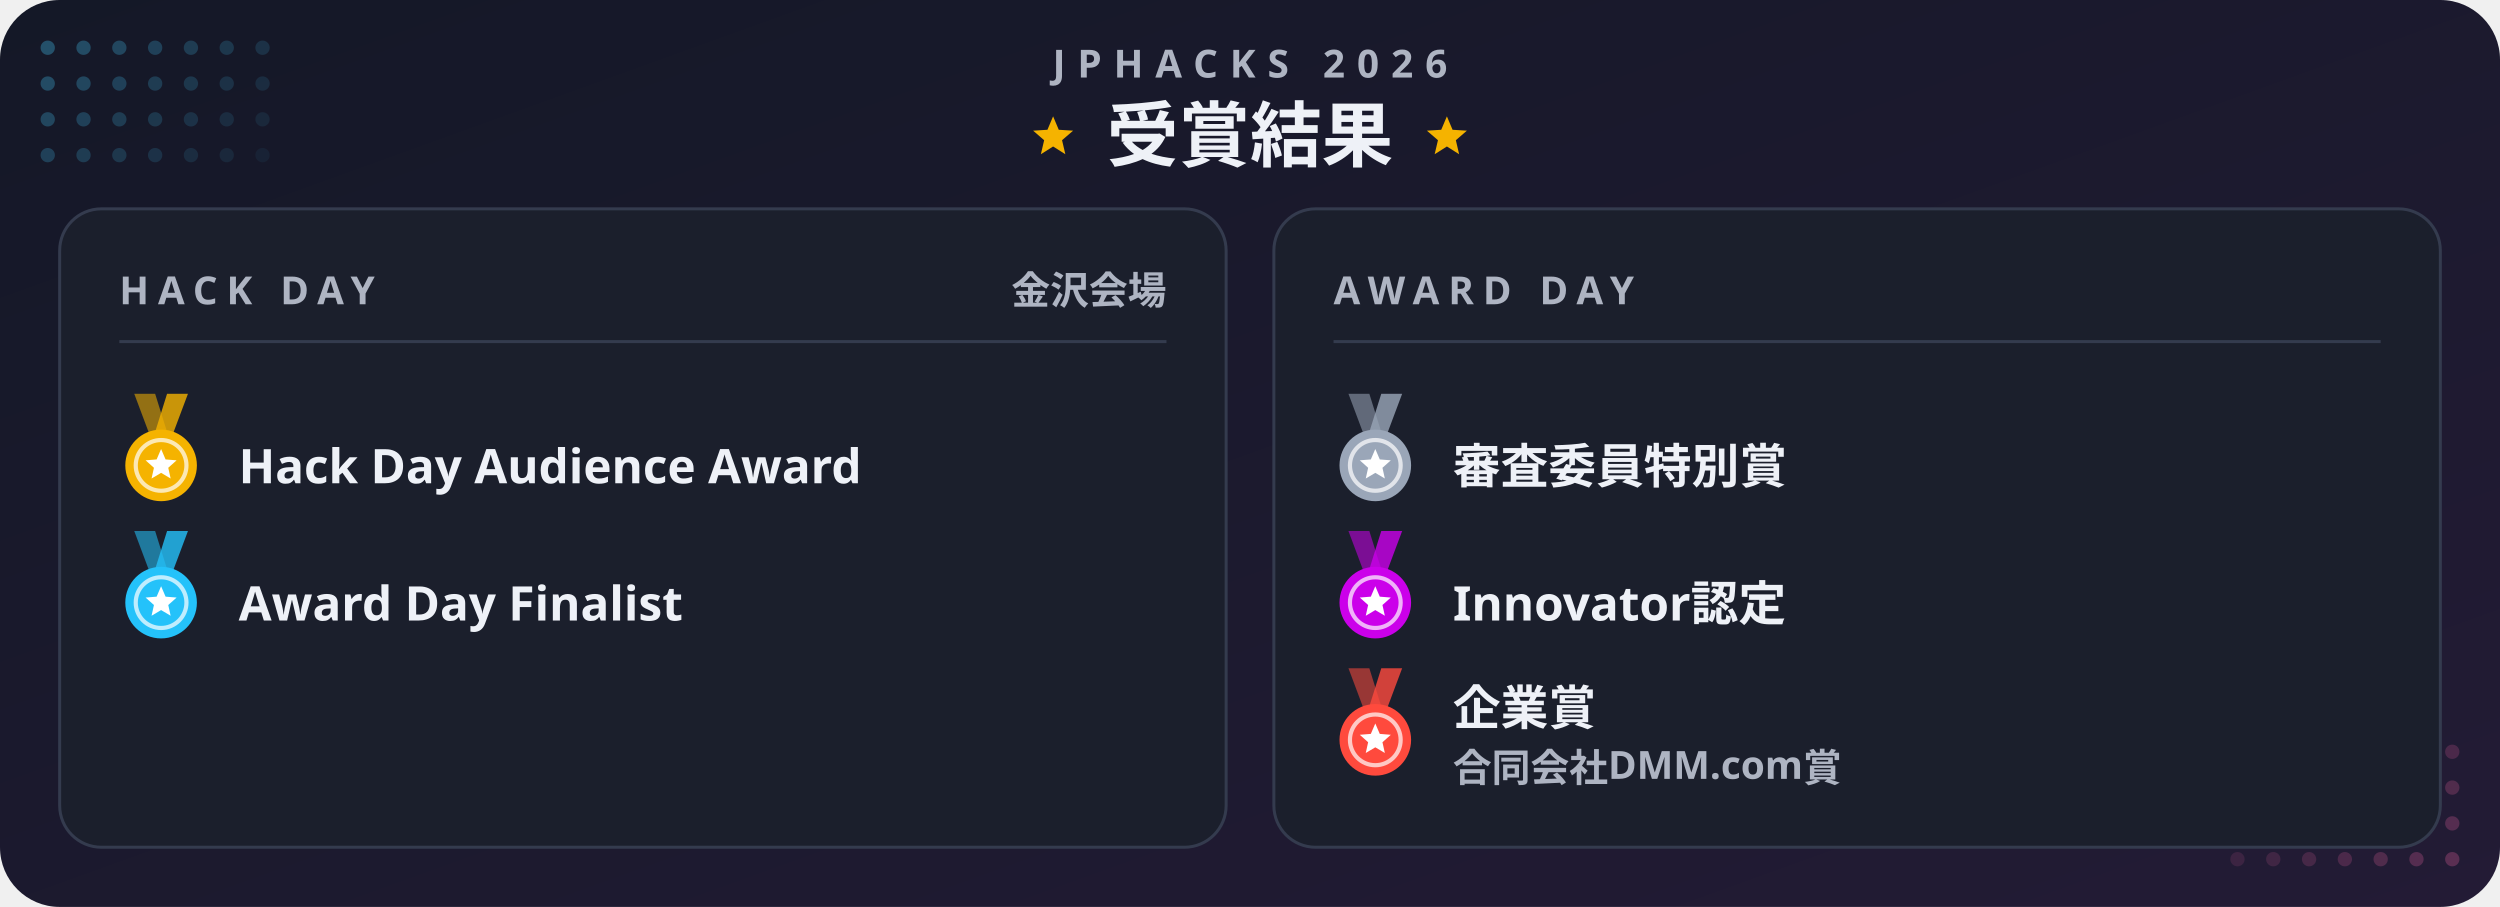
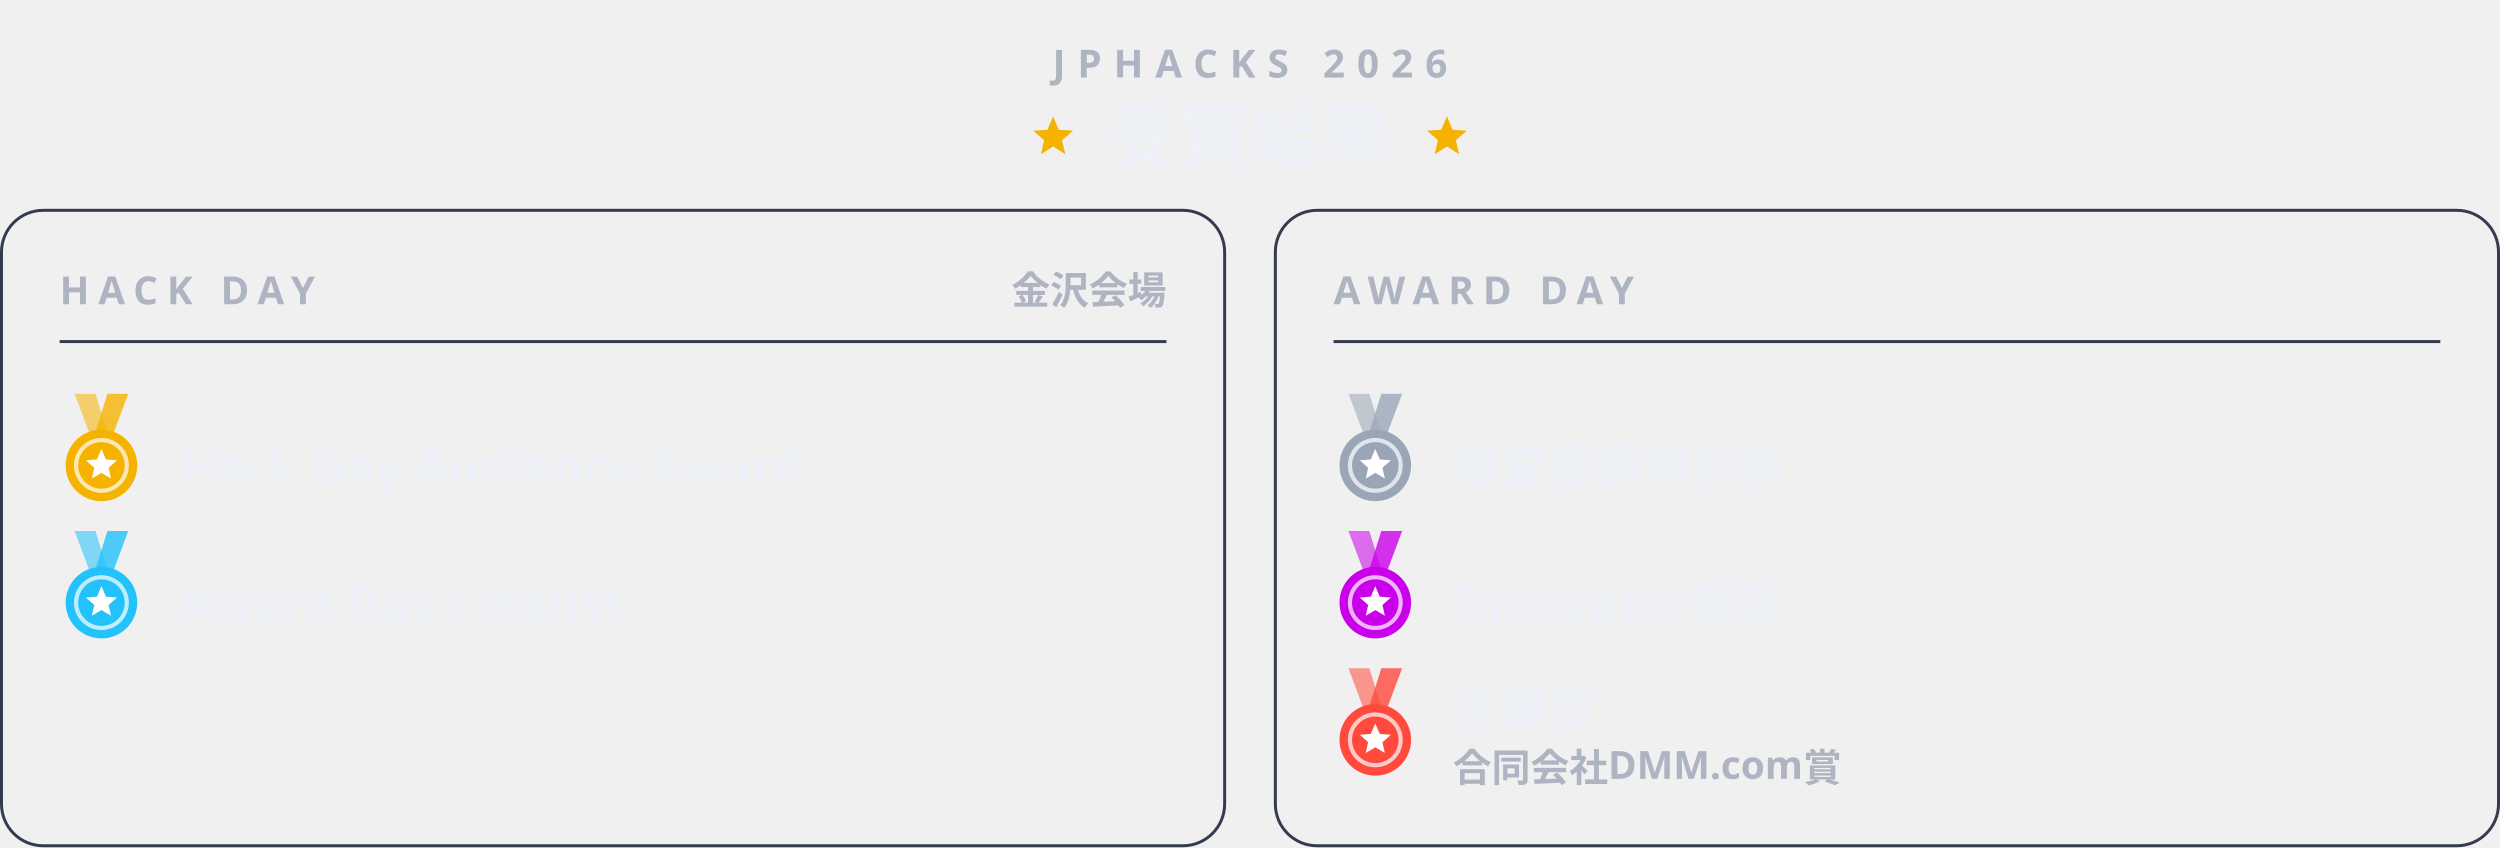
- <svg xmlns="http://www.w3.org/2000/svg" viewBox="0 0 838 304" width="838" height="304" role="img">
+ <svg xmlns="http://www.w3.org/2000/svg" viewBox="0 0 838 284" width="838" height="284" role="img">
  <defs>
    <filter id="glow" x="-30%" y="-30%" width="160%" height="160%">
      <feGaussianBlur stdDeviation="1.6" result="b" />
      <feMerge>
        <feMergeNode in="b" />
        <feMergeNode in="SourceGraphic" />
      </feMerge>
    </filter>
    <linearGradient id="brand" x1="0" y1="0" x2="1" y2="0">
      <stop offset="0" stop-color="#C03BFF" />
      <stop offset=".55" stop-color="#6F86FF" />
      <stop offset="1" stop-color="#22C4FA" />
    </linearGradient>
    <linearGradient id="bg" x1="0" y1="0" x2="1" y2="1">
      <stop offset="0" stop-color="#141827" />
      <stop offset="1" stop-color="#231B35" />
    </linearGradient>
    <style>
.jp{font-family:'Hiragino Sans','Hiragino Kaku Gothic ProN','Yu Gothic UI','Yu Gothic','Meiryo','Noto Sans JP','Noto Sans CJK JP',sans-serif}
.disp{font-family:Impact,Haettenschweiler,'Anton','Arial Narrow Bold','Arial Black',sans-serif}
.gh{font-family:-apple-system,BlinkMacSystemFont,'Segoe UI','Noto Sans',Helvetica,Arial,sans-serif}
.rnd{font-family:RcRounded,'Hiragino Maru Gothic ProN','Yu Gothic UI','Noto Sans JP',sans-serif}
.hand{font-family:RcHand,'Hiragino Maru Gothic ProN','Yu Gothic UI','Noto Sans JP',sans-serif}
.mono{font-family:ui-monospace,SFMono-Regular,'Cascadia Mono',Consolas,'Liberation Mono',monospace}

@keyframes bob{0%,100%{transform:translateY(0)}50%{transform:translateY(-5px)}}
@keyframes blink{0%,90%,100%{transform:scaleY(1)}94%{transform:scaleY(.12)}}
@keyframes flow{to{stroke-dashoffset:-28}}
@keyframes pulse{0%,100%{opacity:.55}50%{opacity:1}}
.bob{animation:bob 2.6s ease-in-out infinite}
.eyes{transform-box:fill-box;transform-origin:center;animation:blink 4.8s infinite}
.flow{stroke-dasharray:6 8;animation:flow 1.1s linear infinite}
.pulse{animation:pulse 2.4s ease-in-out infinite}
@media (prefers-reduced-motion:reduce){.bob,.eyes,.flow,.pulse{animation:none}}
</style>
  </defs>
-   <rect width="838" height="304" rx="20" fill="url(#bg)" />
-   <clipPath id="card">
-     <rect width="838" height="304" rx="20" />
-   </clipPath>
-   <g clip-path="url(#card)">
-     <circle cx="16" cy="16" r="2.4" fill="#24506A" opacity="1.00" />
-     <circle cx="28" cy="16" r="2.4" fill="#24506A" opacity="0.91" />
-     <circle cx="40" cy="16" r="2.4" fill="#24506A" opacity="0.82" />
-     <circle cx="52" cy="16" r="2.4" fill="#24506A" opacity="0.73" />
-     <circle cx="64" cy="16" r="2.4" fill="#24506A" opacity="0.64" />
-     <circle cx="76" cy="16" r="2.4" fill="#24506A" opacity="0.55" />
-     <circle cx="88" cy="16" r="2.4" fill="#24506A" opacity="0.45" />
-     <circle cx="16" cy="28" r="2.4" fill="#24506A" opacity="0.91" />
-     <circle cx="28" cy="28" r="2.4" fill="#24506A" opacity="0.82" />
-     <circle cx="40" cy="28" r="2.4" fill="#24506A" opacity="0.73" />
-     <circle cx="52" cy="28" r="2.4" fill="#24506A" opacity="0.64" />
-     <circle cx="64" cy="28" r="2.4" fill="#24506A" opacity="0.55" />
-     <circle cx="76" cy="28" r="2.4" fill="#24506A" opacity="0.45" />
-     <circle cx="88" cy="28" r="2.4" fill="#24506A" opacity="0.36" />
-     <circle cx="16" cy="40" r="2.4" fill="#24506A" opacity="0.82" />
-     <circle cx="28" cy="40" r="2.4" fill="#24506A" opacity="0.73" />
-     <circle cx="40" cy="40" r="2.4" fill="#24506A" opacity="0.64" />
-     <circle cx="52" cy="40" r="2.4" fill="#24506A" opacity="0.55" />
-     <circle cx="64" cy="40" r="2.4" fill="#24506A" opacity="0.45" />
-     <circle cx="76" cy="40" r="2.4" fill="#24506A" opacity="0.36" />
-     <circle cx="88" cy="40" r="2.4" fill="#24506A" opacity="0.27" />
-     <circle cx="16" cy="52" r="2.4" fill="#24506A" opacity="0.73" />
-     <circle cx="28" cy="52" r="2.4" fill="#24506A" opacity="0.64" />
-     <circle cx="40" cy="52" r="2.4" fill="#24506A" opacity="0.55" />
-     <circle cx="52" cy="52" r="2.4" fill="#24506A" opacity="0.45" />
-     <circle cx="64" cy="52" r="2.4" fill="#24506A" opacity="0.36" />
-     <circle cx="76" cy="52" r="2.4" fill="#24506A" opacity="0.27" />
-     <circle cx="88" cy="52" r="2.4" fill="#24506A" opacity="0.18" />
-     <g transform="translate(838 304) scale(-1 -1)">
-       <circle cx="16" cy="16" r="2.4" fill="#5A2F52" opacity="1.00" />
-       <circle cx="28" cy="16" r="2.4" fill="#5A2F52" opacity="0.91" />
-       <circle cx="40" cy="16" r="2.4" fill="#5A2F52" opacity="0.82" />
-       <circle cx="52" cy="16" r="2.4" fill="#5A2F52" opacity="0.73" />
-       <circle cx="64" cy="16" r="2.4" fill="#5A2F52" opacity="0.64" />
-       <circle cx="76" cy="16" r="2.4" fill="#5A2F52" opacity="0.55" />
-       <circle cx="88" cy="16" r="2.4" fill="#5A2F52" opacity="0.45" />
-       <circle cx="16" cy="28" r="2.4" fill="#5A2F52" opacity="0.91" />
-       <circle cx="28" cy="28" r="2.4" fill="#5A2F52" opacity="0.82" />
-       <circle cx="40" cy="28" r="2.4" fill="#5A2F52" opacity="0.73" />
-       <circle cx="52" cy="28" r="2.4" fill="#5A2F52" opacity="0.64" />
-       <circle cx="64" cy="28" r="2.4" fill="#5A2F52" opacity="0.55" />
-       <circle cx="76" cy="28" r="2.4" fill="#5A2F52" opacity="0.45" />
-       <circle cx="88" cy="28" r="2.4" fill="#5A2F52" opacity="0.36" />
-       <circle cx="16" cy="40" r="2.4" fill="#5A2F52" opacity="0.82" />
-       <circle cx="28" cy="40" r="2.4" fill="#5A2F52" opacity="0.73" />
-       <circle cx="40" cy="40" r="2.4" fill="#5A2F52" opacity="0.64" />
-       <circle cx="52" cy="40" r="2.4" fill="#5A2F52" opacity="0.55" />
-       <circle cx="64" cy="40" r="2.4" fill="#5A2F52" opacity="0.45" />
-       <circle cx="76" cy="40" r="2.4" fill="#5A2F52" opacity="0.36" />
-       <circle cx="88" cy="40" r="2.4" fill="#5A2F52" opacity="0.27" />
-       <circle cx="16" cy="52" r="2.4" fill="#5A2F52" opacity="0.73" />
-       <circle cx="28" cy="52" r="2.4" fill="#5A2F52" opacity="0.64" />
-       <circle cx="40" cy="52" r="2.4" fill="#5A2F52" opacity="0.55" />
-       <circle cx="52" cy="52" r="2.4" fill="#5A2F52" opacity="0.45" />
-       <circle cx="64" cy="52" r="2.4" fill="#5A2F52" opacity="0.36" />
-       <circle cx="76" cy="52" r="2.4" fill="#5A2F52" opacity="0.27" />
-       <circle cx="88" cy="52" r="2.4" fill="#5A2F52" opacity="0.18" />
-     </g>
-   </g>
  <text x="419.0" y="26" class="gh" font-size="13" font-weight="700" fill="#AEB4C2" text-anchor="middle" letter-spacing="4">JPHACKS 2026</text>
  <text x="419.0" y="54" class="gh" font-size="24" font-weight="700" fill="#EEF1F7" text-anchor="middle">受賞結果</text>
  <polygon points="353.0,39.0 354.9,43.5 359.7,43.8 356.0,47.0 357.1,51.7 353.0,49.1 348.9,51.7 350.0,47.0 346.3,43.8 351.1,43.5" fill="#F5B300" opacity="1.0" />
  <polygon points="485.0,39.0 486.9,43.5 491.7,43.8 488.0,47.0 489.1,51.7 485.0,49.1 480.9,51.7 482.0,47.0 478.3,43.8 483.1,43.5" fill="#F5B300" opacity="1.0" />
-   <rect x="20.0" y="70" width="391.0" height="214" rx="14" fill="#1B1F2C" stroke="#343B4E" />
-   <text x="40.0" y="102" class="gh" font-size="13" font-weight="700" fill="#AEB4C2" text-anchor="start" letter-spacing="3">HACK DAY</text>
+   <rect x="0.5" y="70.5" width="410.0" height="213" rx="14" fill="none" stroke="#343B4E" />
+   <text x="20.0" y="102" class="gh" font-size="13" font-weight="700" fill="#AEB4C2" text-anchor="start" letter-spacing="3">HACK DAY</text>
  <text x="391.0" y="102" class="gh" font-size="13" font-weight="600" fill="#AEB4C2" text-anchor="end">金沢会場</text>
-   <rect x="40.0" y="114" width="351.0" height="1" fill="#343B4E" />
-   <path d="M45.0 132L51.0 148L57.0 148L52.0 132Z" fill="#F5B300" opacity=".55" />
-   <path d="M63.0 132L57.0 148L51.0 148L56.0 132Z" fill="#F5B300" opacity=".8" />
-   <circle cx="54.0" cy="156" r="12" fill="#F5B300" />
-   <circle cx="54.0" cy="156" r="8.5" fill="none" stroke="#FFFFFF" stroke-width="1.4" opacity=".7" />
-   <polygon points="54.0,150.5 55.5,154.0 59.2,154.3 56.4,156.8 57.2,160.4 54.0,158.5 50.8,160.4 51.6,156.8 48.8,154.3 52.5,154.0" fill="#FFFFFF" opacity="1.0" />
-   <text x="80.0" y="162" class="gh" font-size="16" font-weight="700" fill="#EEF1F7" text-anchor="start">Hack Day Audience Award</text>
-   <path d="M45.0 178L51.0 194L57.0 194L52.0 178Z" fill="#24C2FA" opacity=".55" />
-   <path d="M63.0 178L57.0 194L51.0 194L56.0 178Z" fill="#24C2FA" opacity=".8" />
-   <circle cx="54.0" cy="202" r="12" fill="#24C2FA" />
-   <circle cx="54.0" cy="202" r="8.5" fill="none" stroke="#FFFFFF" stroke-width="1.4" opacity=".7" />
-   <polygon points="54.0,196.5 55.5,200.0 59.2,200.3 56.4,202.8 57.2,206.4 54.0,204.5 50.8,206.4 51.6,202.8 48.8,200.3 52.5,200.0" fill="#FFFFFF" opacity="1.0" />
-   <text x="80.0" y="208" class="gh" font-size="16" font-weight="700" fill="#EEF1F7" text-anchor="start">Award Day Finalist</text>
-   <rect x="427.0" y="70" width="391.0" height="214" rx="14" fill="#1B1F2C" stroke="#343B4E" />
+   <rect x="20.0" y="114" width="371.0" height="1" fill="#343B4E" />
+   <path d="M25.0 132L31.0 148L37.0 148L32.0 132Z" fill="#F5B300" opacity=".55" />
+   <path d="M43.0 132L37.0 148L31.0 148L36.0 132Z" fill="#F5B300" opacity=".8" />
+   <circle cx="34.0" cy="156" r="12" fill="#F5B300" />
+   <circle cx="34.0" cy="156" r="8.5" fill="none" stroke="#FFFFFF" stroke-width="1.4" opacity=".7" />
+   <polygon points="34.0,150.5 35.5,154.0 39.2,154.3 36.4,156.8 37.2,160.4 34.0,158.5 30.8,160.4 31.6,156.8 28.8,154.3 32.5,154.0" fill="#FFFFFF" opacity="1.0" />
+   <text x="60.0" y="162" class="gh" font-size="16" font-weight="700" fill="#EEF1F7" text-anchor="start">Hack Day Audience Award</text>
+   <path d="M25.0 178L31.0 194L37.0 194L32.0 178Z" fill="#24C2FA" opacity=".55" />
+   <path d="M43.0 178L37.0 194L31.0 194L36.0 178Z" fill="#24C2FA" opacity=".8" />
+   <circle cx="34.0" cy="202" r="12" fill="#24C2FA" />
+   <circle cx="34.0" cy="202" r="8.5" fill="none" stroke="#FFFFFF" stroke-width="1.4" opacity=".7" />
+   <polygon points="34.0,196.5 35.5,200.0 39.2,200.3 36.4,202.8 37.2,206.4 34.0,204.5 30.8,206.4 31.6,202.8 28.8,200.3 32.5,200.0" fill="#FFFFFF" opacity="1.0" />
+   <text x="60.0" y="208" class="gh" font-size="16" font-weight="700" fill="#EEF1F7" text-anchor="start">Award Day Finalist</text>
+   <rect x="427.5" y="70.5" width="410.0" height="213" rx="14" fill="none" stroke="#343B4E" />
  <text x="447.0" y="102" class="gh" font-size="13" font-weight="700" fill="#AEB4C2" text-anchor="start" letter-spacing="3">AWARD DAY</text>
-   <rect x="447.0" y="114" width="351.0" height="1" fill="#343B4E" />
+   <rect x="447.0" y="114" width="371.0" height="1" fill="#343B4E" />
  <path d="M452.0 132L458.0 148L464.0 148L459.0 132Z" fill="#9AA6B8" opacity=".55" />
  <path d="M470.0 132L464.0 148L458.0 148L463.0 132Z" fill="#9AA6B8" opacity=".8" />
  <circle cx="461.0" cy="156" r="12" fill="#9AA6B8" />
  <circle cx="461.0" cy="156" r="8.5" fill="none" stroke="#FFFFFF" stroke-width="1.4" opacity=".7" />
  <polygon points="461.0,150.5 462.5,154.0 466.2,154.3 463.4,156.8 464.2,160.4 461.0,158.5 457.8,160.4 458.6,156.8 455.8,154.3 459.5,154.0" fill="#FFFFFF" opacity="1.0" />
  <text x="487.0" y="162" class="gh" font-size="16" font-weight="700" fill="#EEF1F7" text-anchor="start">審査委員特別賞</text>
  <path d="M452.0 178L458.0 194L464.0 194L459.0 178Z" fill="#CB00EA" opacity=".55" />
  <path d="M470.0 178L464.0 194L458.0 194L463.0 178Z" fill="#CB00EA" opacity=".8" />
  <circle cx="461.0" cy="202" r="12" fill="#CB00EA" />
  <circle cx="461.0" cy="202" r="8.5" fill="none" stroke="#FFFFFF" stroke-width="1.4" opacity=".7" />
  <polygon points="461.0,196.5 462.5,200.0 466.2,200.3 463.4,202.8 464.2,206.4 461.0,204.5 457.8,206.4 458.6,202.8 455.8,200.3 459.5,200.0" fill="#FFFFFF" opacity="1.0" />
  <text x="487.0" y="208" class="gh" font-size="16" font-weight="700" fill="#EEF1F7" text-anchor="start">Innovator認定</text>
  <path d="M452.0 224L458.0 240L464.0 240L459.0 224Z" fill="#FF4A3D" opacity=".55" />
  <path d="M470.0 224L464.0 240L458.0 240L463.0 224Z" fill="#FF4A3D" opacity=".8" />
  <circle cx="461.0" cy="248" r="12" fill="#FF4A3D" />
  <circle cx="461.0" cy="248" r="8.5" fill="none" stroke="#FFFFFF" stroke-width="1.4" opacity=".7" />
  <polygon points="461.0,242.5 462.5,246.0 466.2,246.3 463.4,248.8 464.2,252.4 461.0,250.5 457.8,252.4 458.6,248.8 455.8,246.3 459.5,246.0" fill="#FFFFFF" opacity="1.0" />
  <text x="487.0" y="243" class="gh" font-size="16" font-weight="700" fill="#EEF1F7" text-anchor="start">企業賞</text>
  <text x="487.0" y="262" class="gh" font-size="13" font-weight="600" fill="#AEB4C2" text-anchor="start">合同会社DMM.com賞</text>
</svg>
